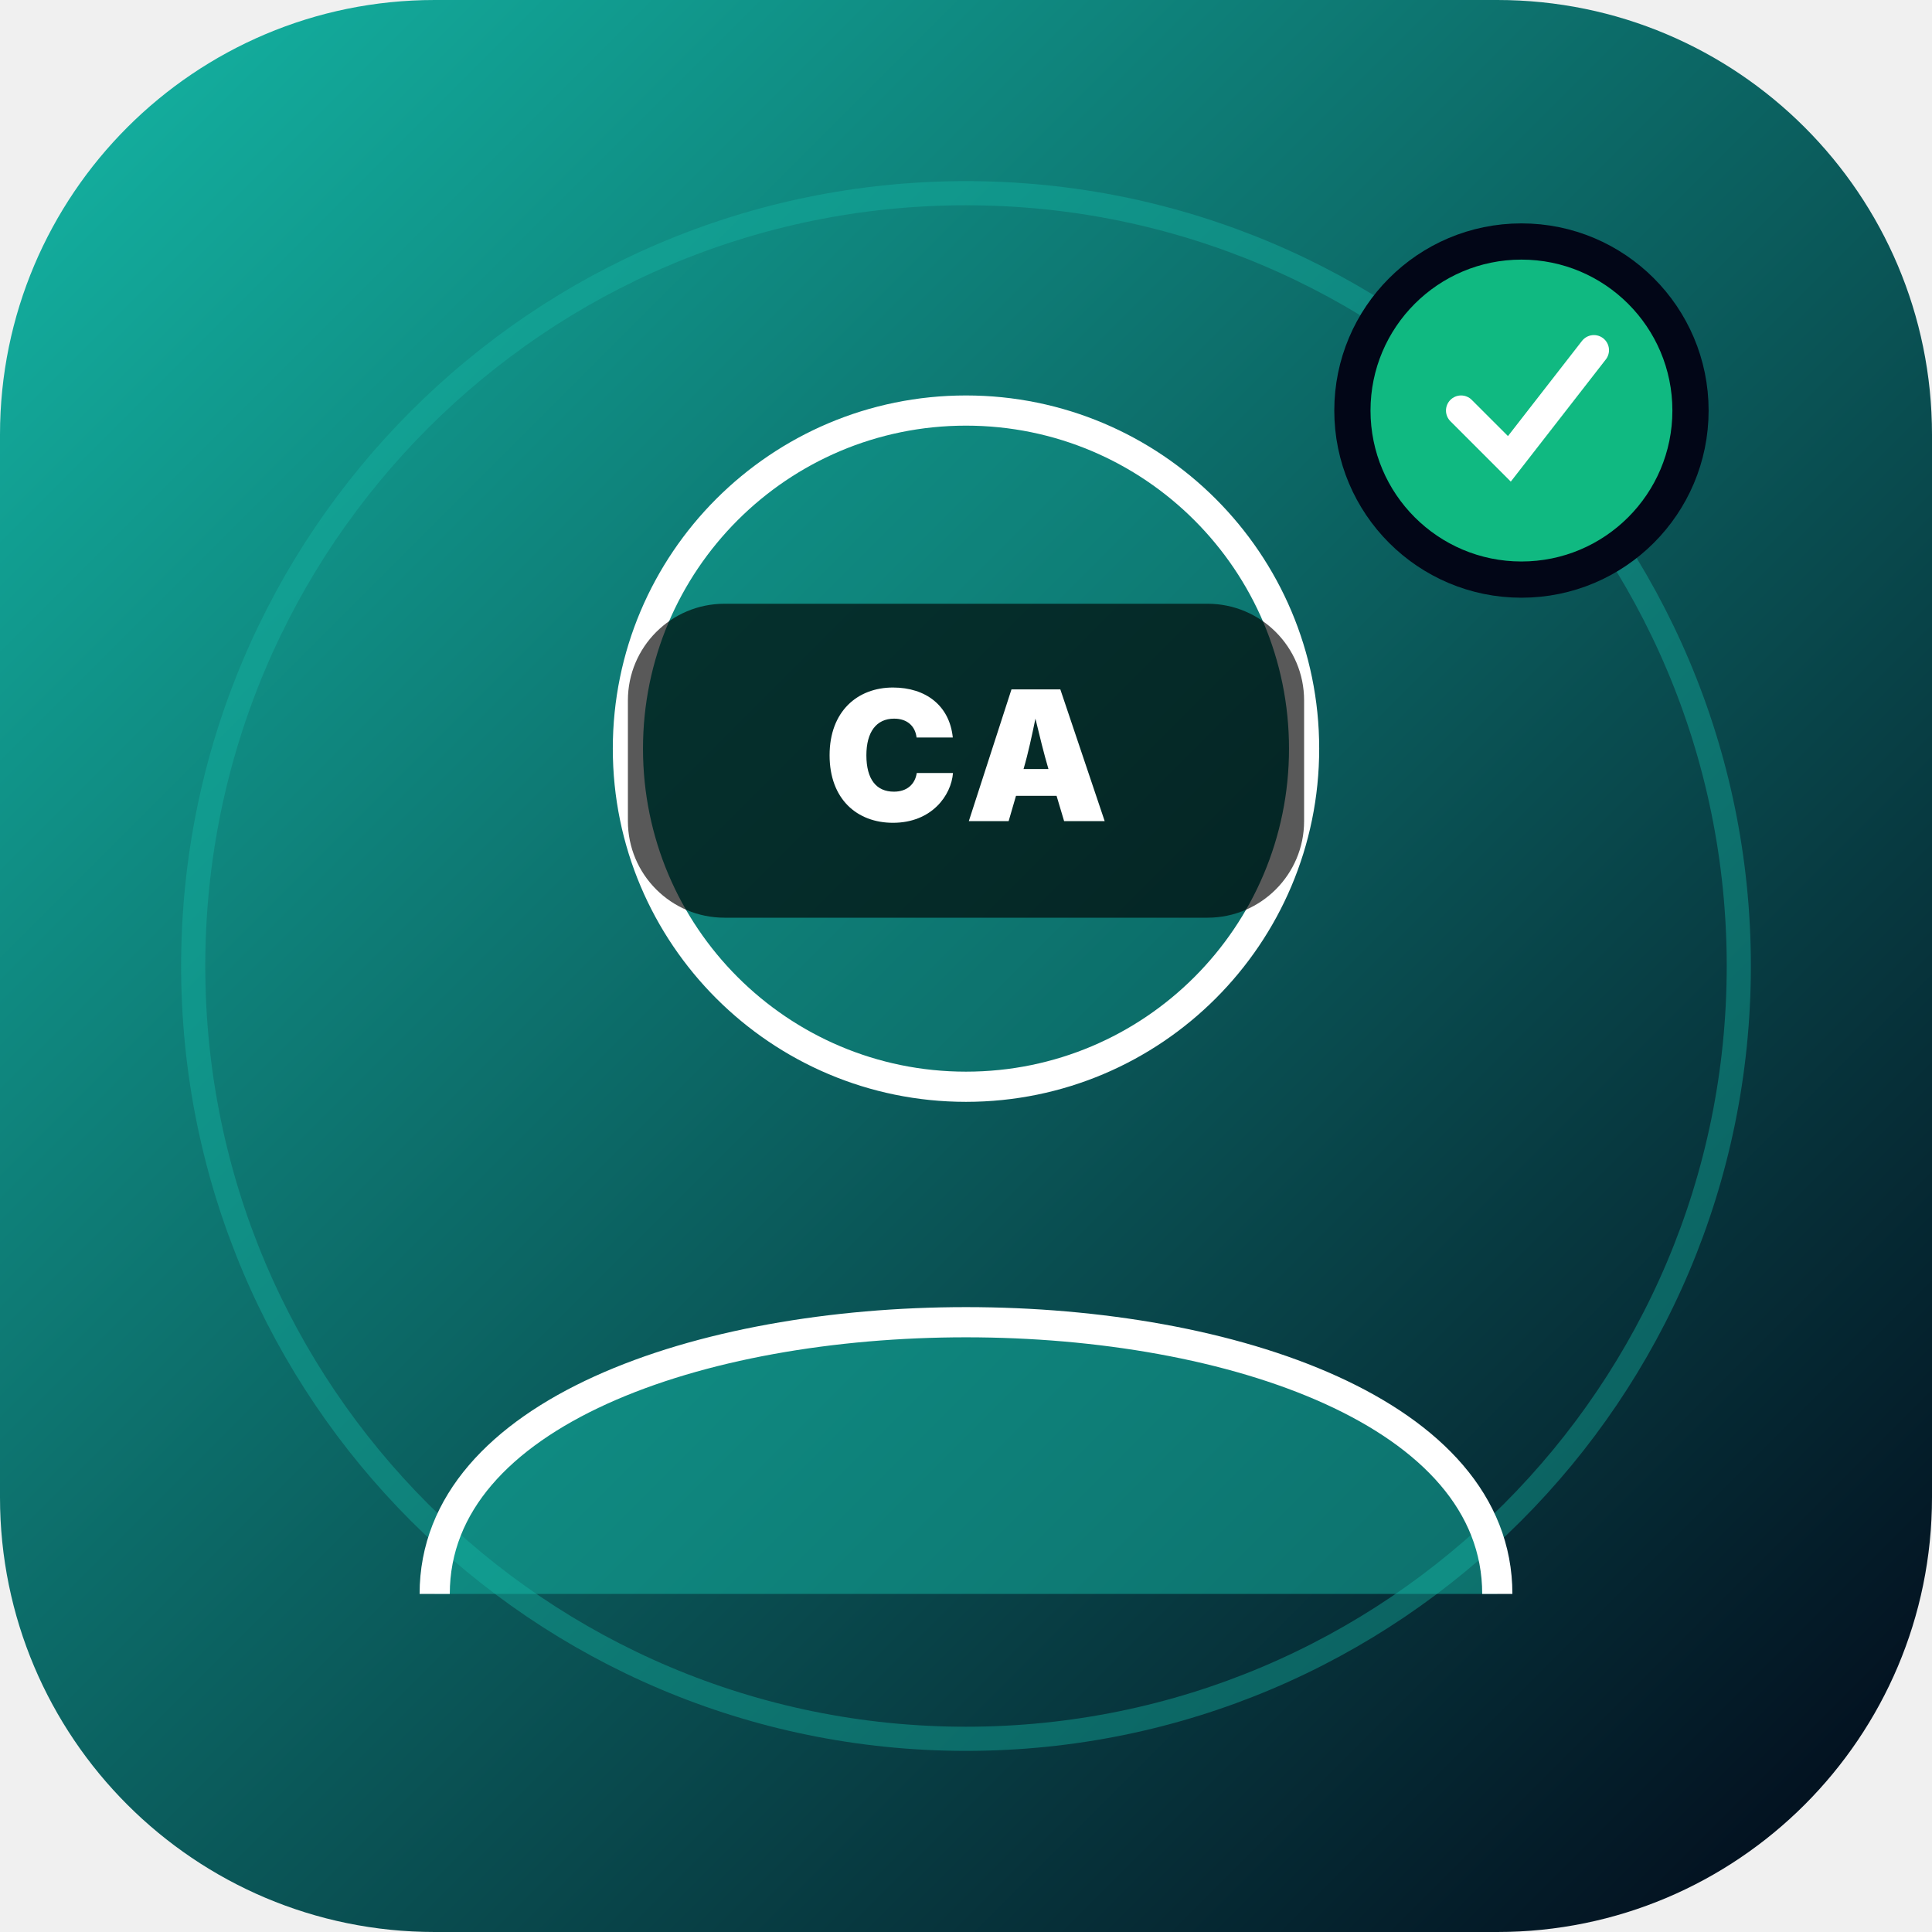
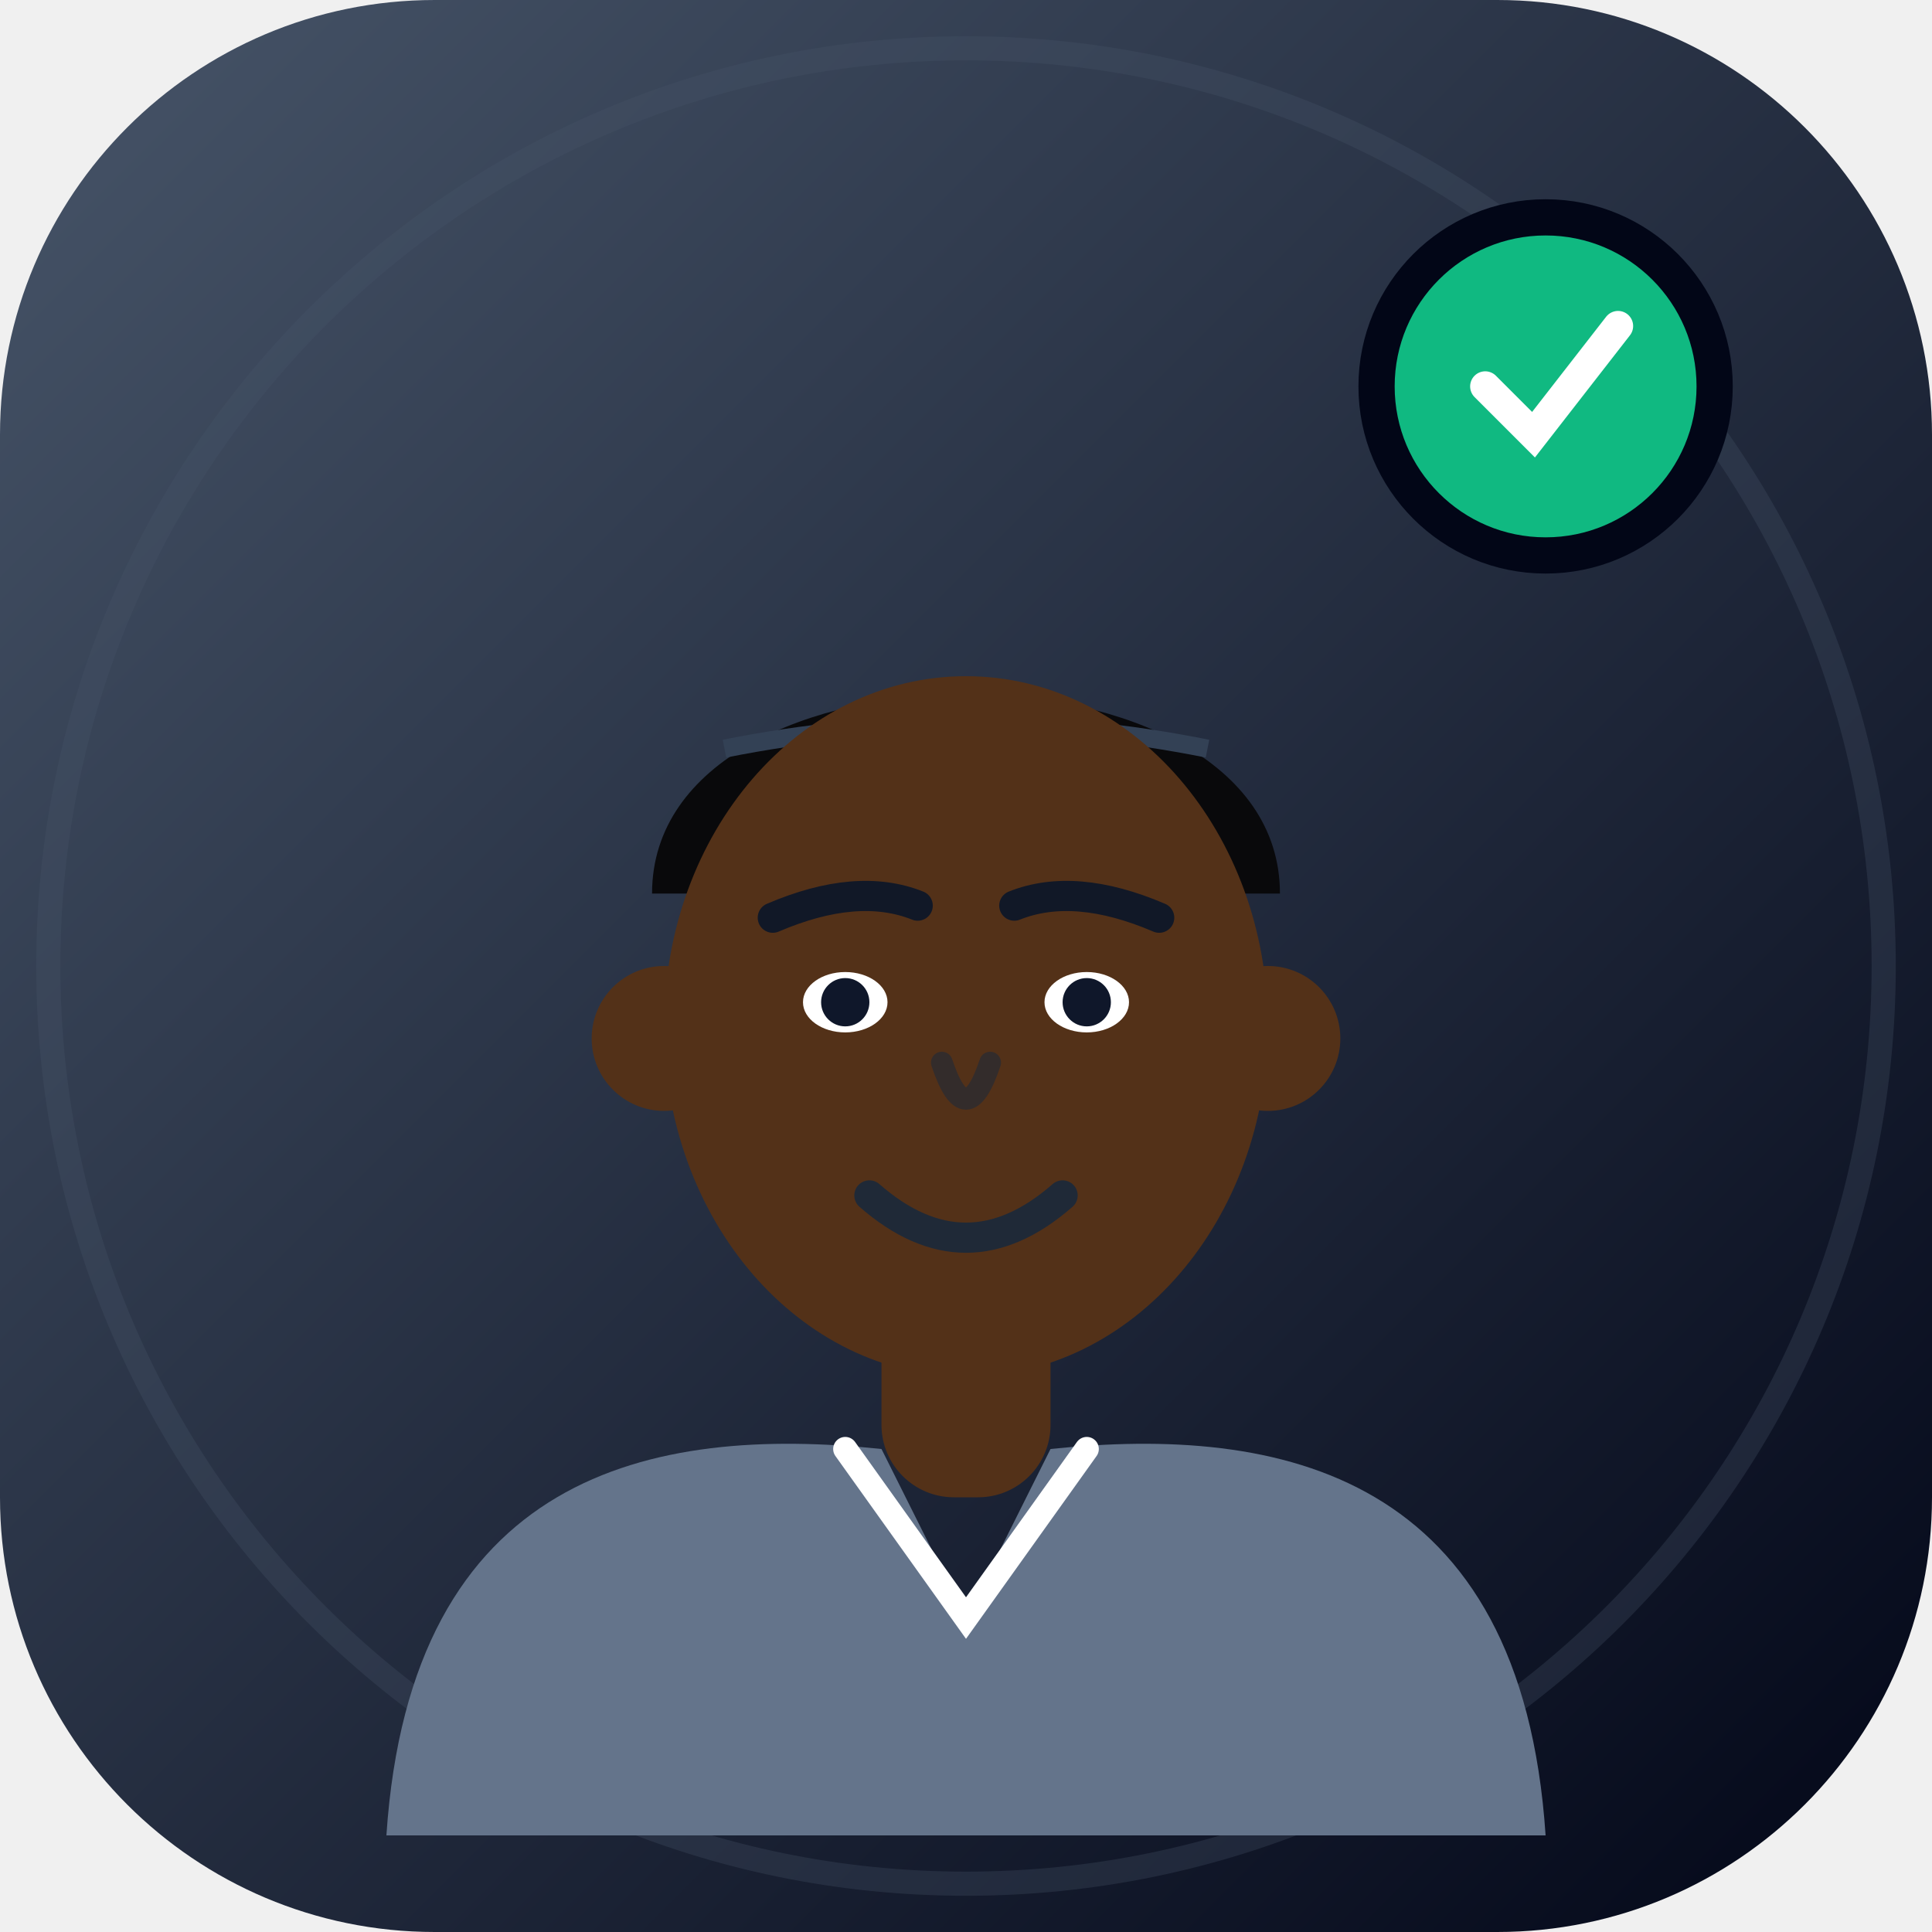
<svg xmlns="http://www.w3.org/2000/svg" viewBox="0 0 160 160" width="160" height="160">
  <defs>
-     <linearGradient id="avatarGrad7" x1="0" y1="0" x2="1" y2="1">
-       <stop offset="0%" stop-color="#14B8A6" />
+     <linearGradient id="bgGrad8" x1="0" y1="0" x2="1" y2="1">
+       <stop offset="0%" stop-color="#475569" />
      <stop offset="100%" stop-color="#020617" />
    </linearGradient>
  </defs>
-   <rect width="160" height="160" rx="36" fill="url(#avatarGrad7)" />
-   <circle cx="80" cy="80" r="64" fill="none" stroke="#14B8A6" stroke-width="2" stroke-opacity="0.4" />
-   <circle cx="80" cy="62" r="28" fill="#14B8A6" fill-opacity="0.25" stroke="#FFFFFF" stroke-width="2.5" />
-   <path d="M 36 132 C 36 102, 124 102, 124 132" fill="#14B8A6" fill-opacity="0.5" stroke="#FFFFFF" stroke-width="2.5" />
-   <rect x="52" y="50" width="56" height="26" rx="8" fill="rgba(0,0,0,0.65)" />
-   <text x="80" y="68" font-family="system-ui, -apple-system, sans-serif" font-size="15" font-weight="900" fill="#FFFFFF" text-anchor="middle" letter-spacing="1">CA</text>
-   <circle cx="126" cy="34" r="14" fill="#10B981" stroke="#020617" stroke-width="3" />
-   <path d="M 121 34 L 125 38 L 132 29" fill="none" stroke="#FFFFFF" stroke-width="2.5" stroke-linecap="round" />
+   <rect width="160" height="160" rx="36" fill="url(#bgGrad8)" />
+   <circle cx="80" cy="80" r="76" fill="none" stroke="#475569" stroke-width="2" stroke-opacity="0.3" />
+   <rect x="73" y="104" width="14" height="20" rx="6" fill="#533118" />
+   <path d="M 32 152 C 34 122, 54 118, 73 120 L 80 134 L 87 120 C 106 118, 126 122, 128 152 Z" fill="#64748B" />
+   <path d="M 70 120 L 80 134 L 90 120" stroke="#FFFFFF" stroke-width="2" fill="none" stroke-linecap="round" />
+   <path d="M 54 74 C 54 52, 106 52, 106 74 Z" fill="#09090B" />
+   <path d="M 60 62 Q 80 58 100 62" stroke="#334155" stroke-width="1.5" fill="none" />
+   <path d="M 62 68 Q 80 64 98 68" stroke="#334155" stroke-width="1.5" fill="none" />
+   <ellipse cx="80" cy="85" rx="25" ry="29" fill="#533118" />
+   <circle cx="55" cy="86" r="6" fill="#533118" />
+   <circle cx="105" cy="86" r="6" fill="#533118" />
+   <path d="M 64 76 Q 71 73 76 75" stroke="#111827" stroke-width="2.5" fill="none" stroke-linecap="round" />
+   <path d="M 84 75 Q 89 73 96 76" stroke="#111827" stroke-width="2.5" fill="none" stroke-linecap="round" />
+   <ellipse cx="70" cy="83" rx="3.5" ry="2.5" fill="#FFFFFF" />
+   <circle cx="70" cy="83" r="2" fill="#0F172A" />
+   <ellipse cx="90" cy="83" rx="3.5" ry="2.5" fill="#FFFFFF" />
+   <circle cx="90" cy="83" r="2" fill="#0F172A" />
+   <path d="M 78 88 Q 80 94 82 88" stroke="#1F2937" stroke-width="1.8" fill="none" stroke-linecap="round" stroke-opacity="0.6" />
+   <path d="M 72 99 Q 80 106 88 99" stroke="#1F2937" stroke-width="2.5" fill="none" stroke-linecap="round" />
+   <circle cx="128" cy="32" r="14" fill="#10B981" stroke="#020617" stroke-width="3" />
+   <path d="M 123 32 L 127 36 L 134 27" fill="none" stroke="#FFFFFF" stroke-width="2.5" stroke-linecap="round" />
</svg>
